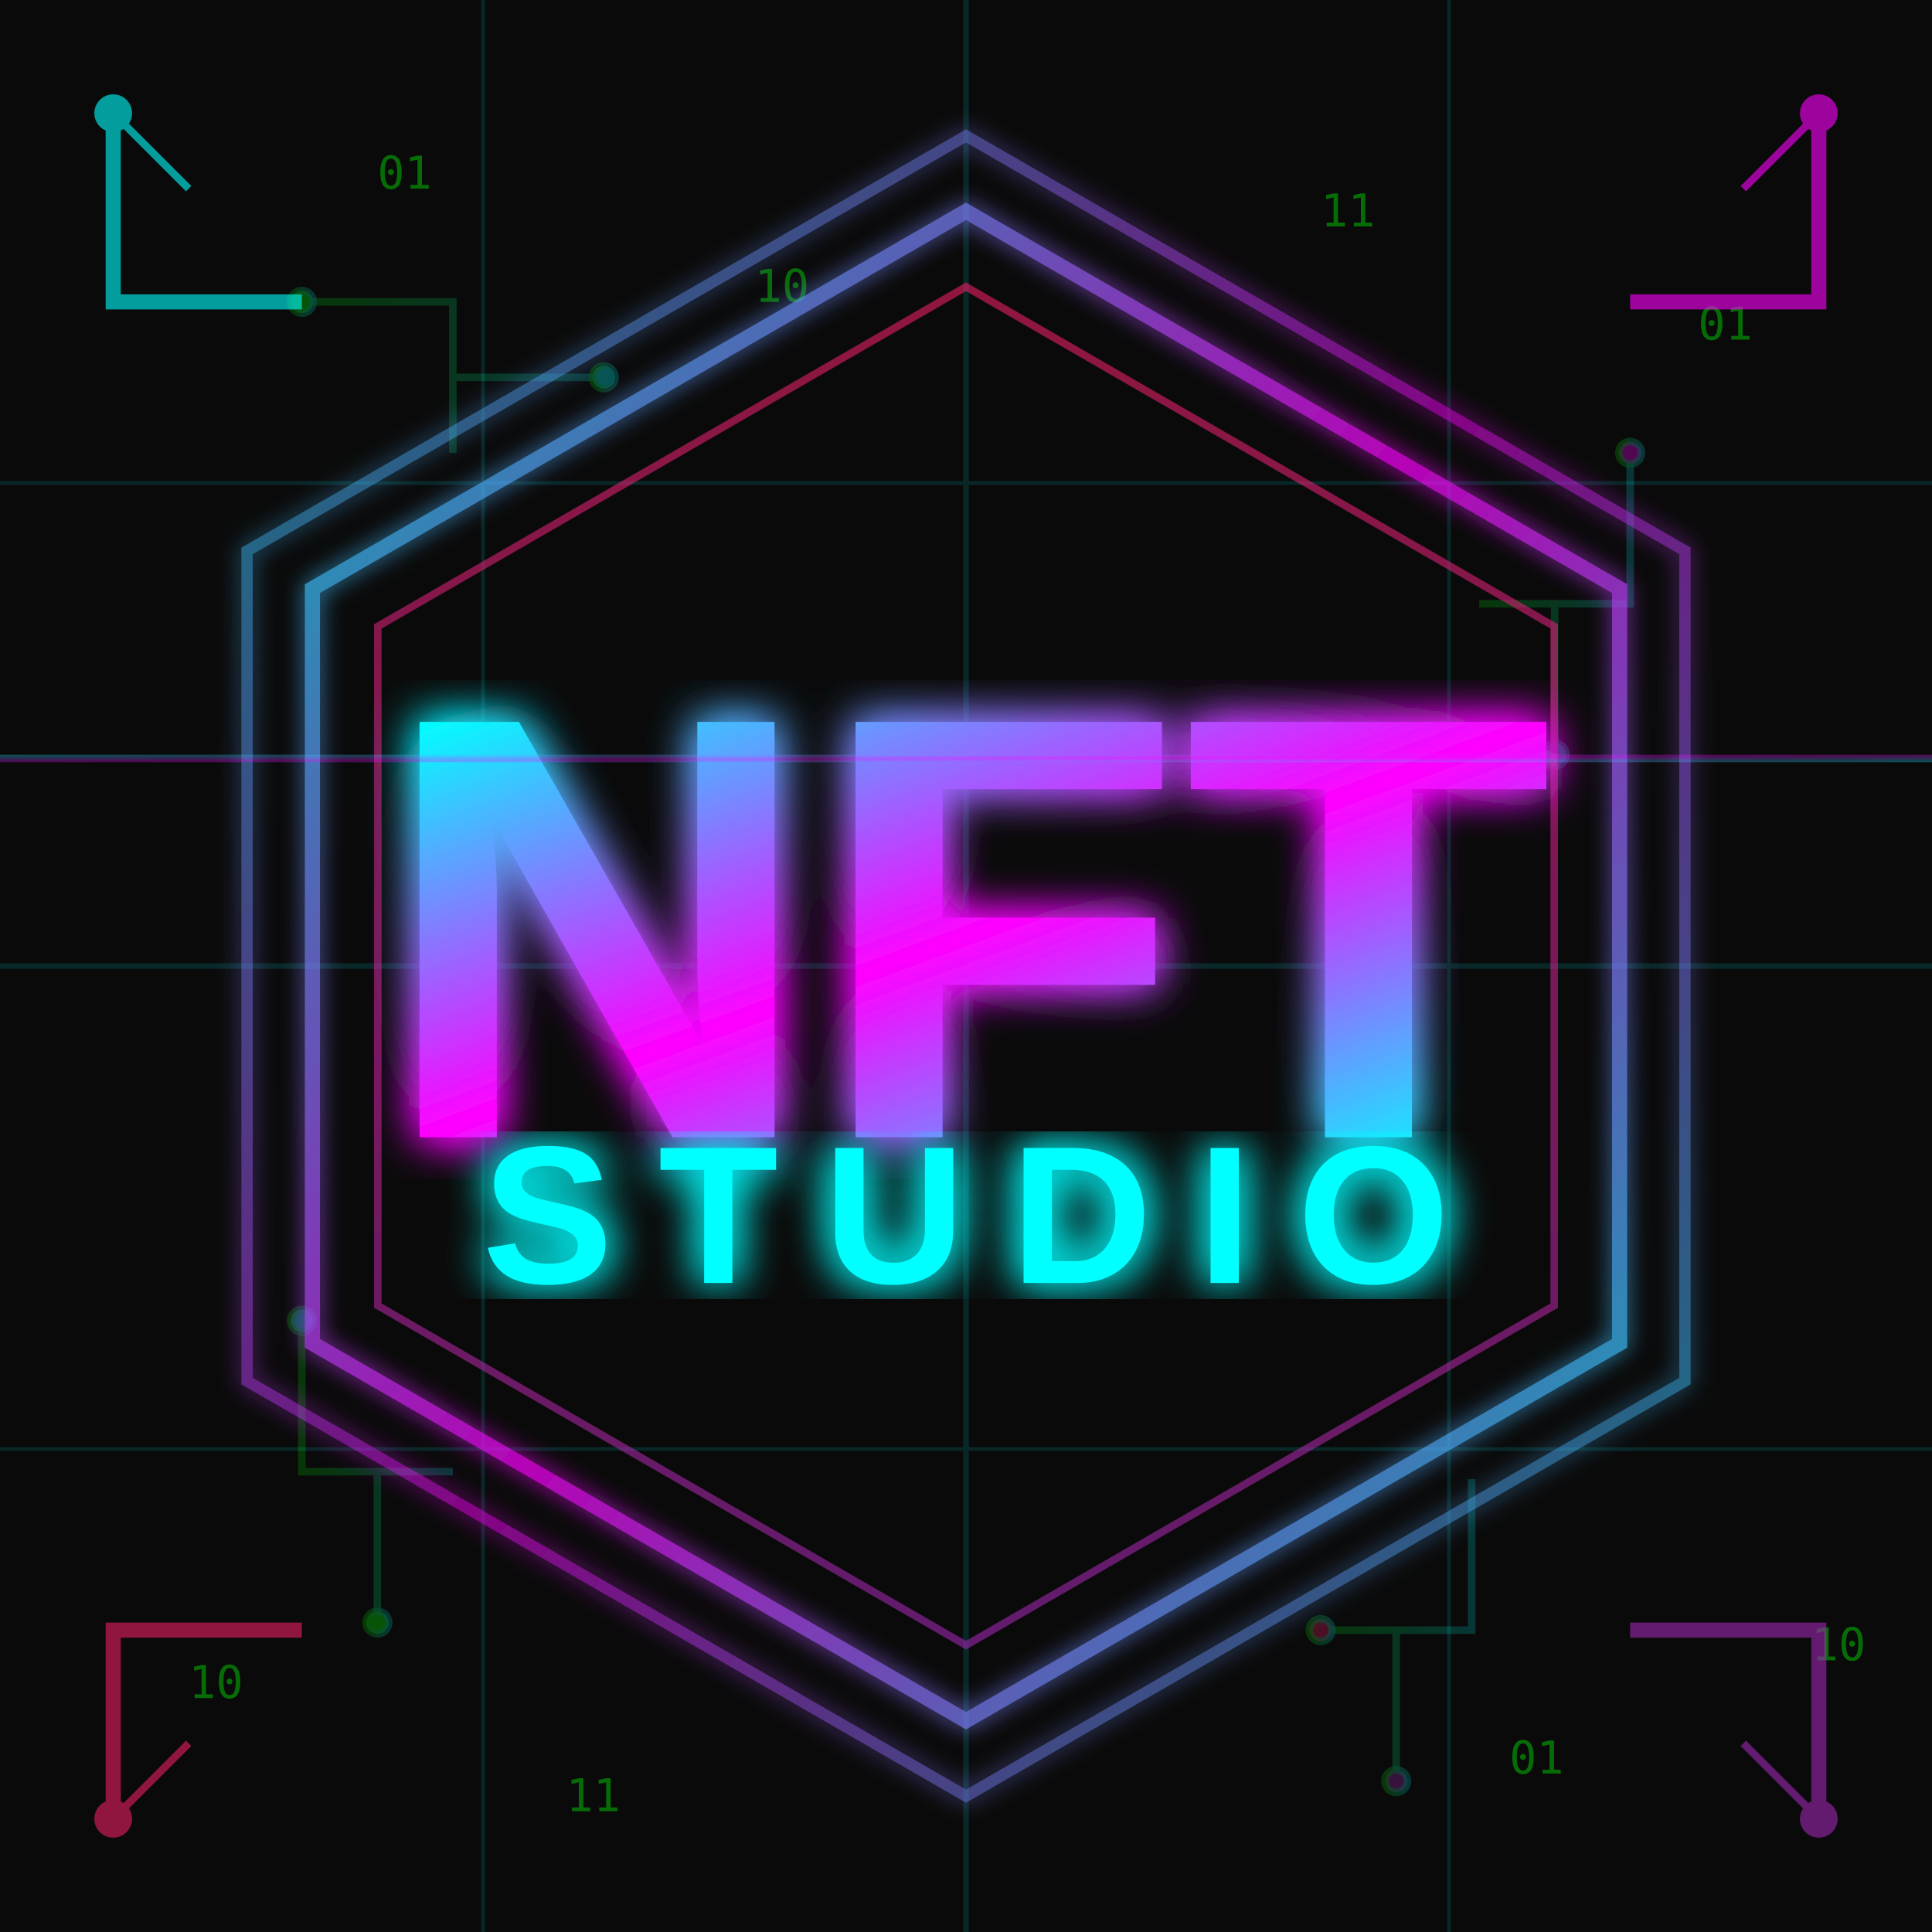
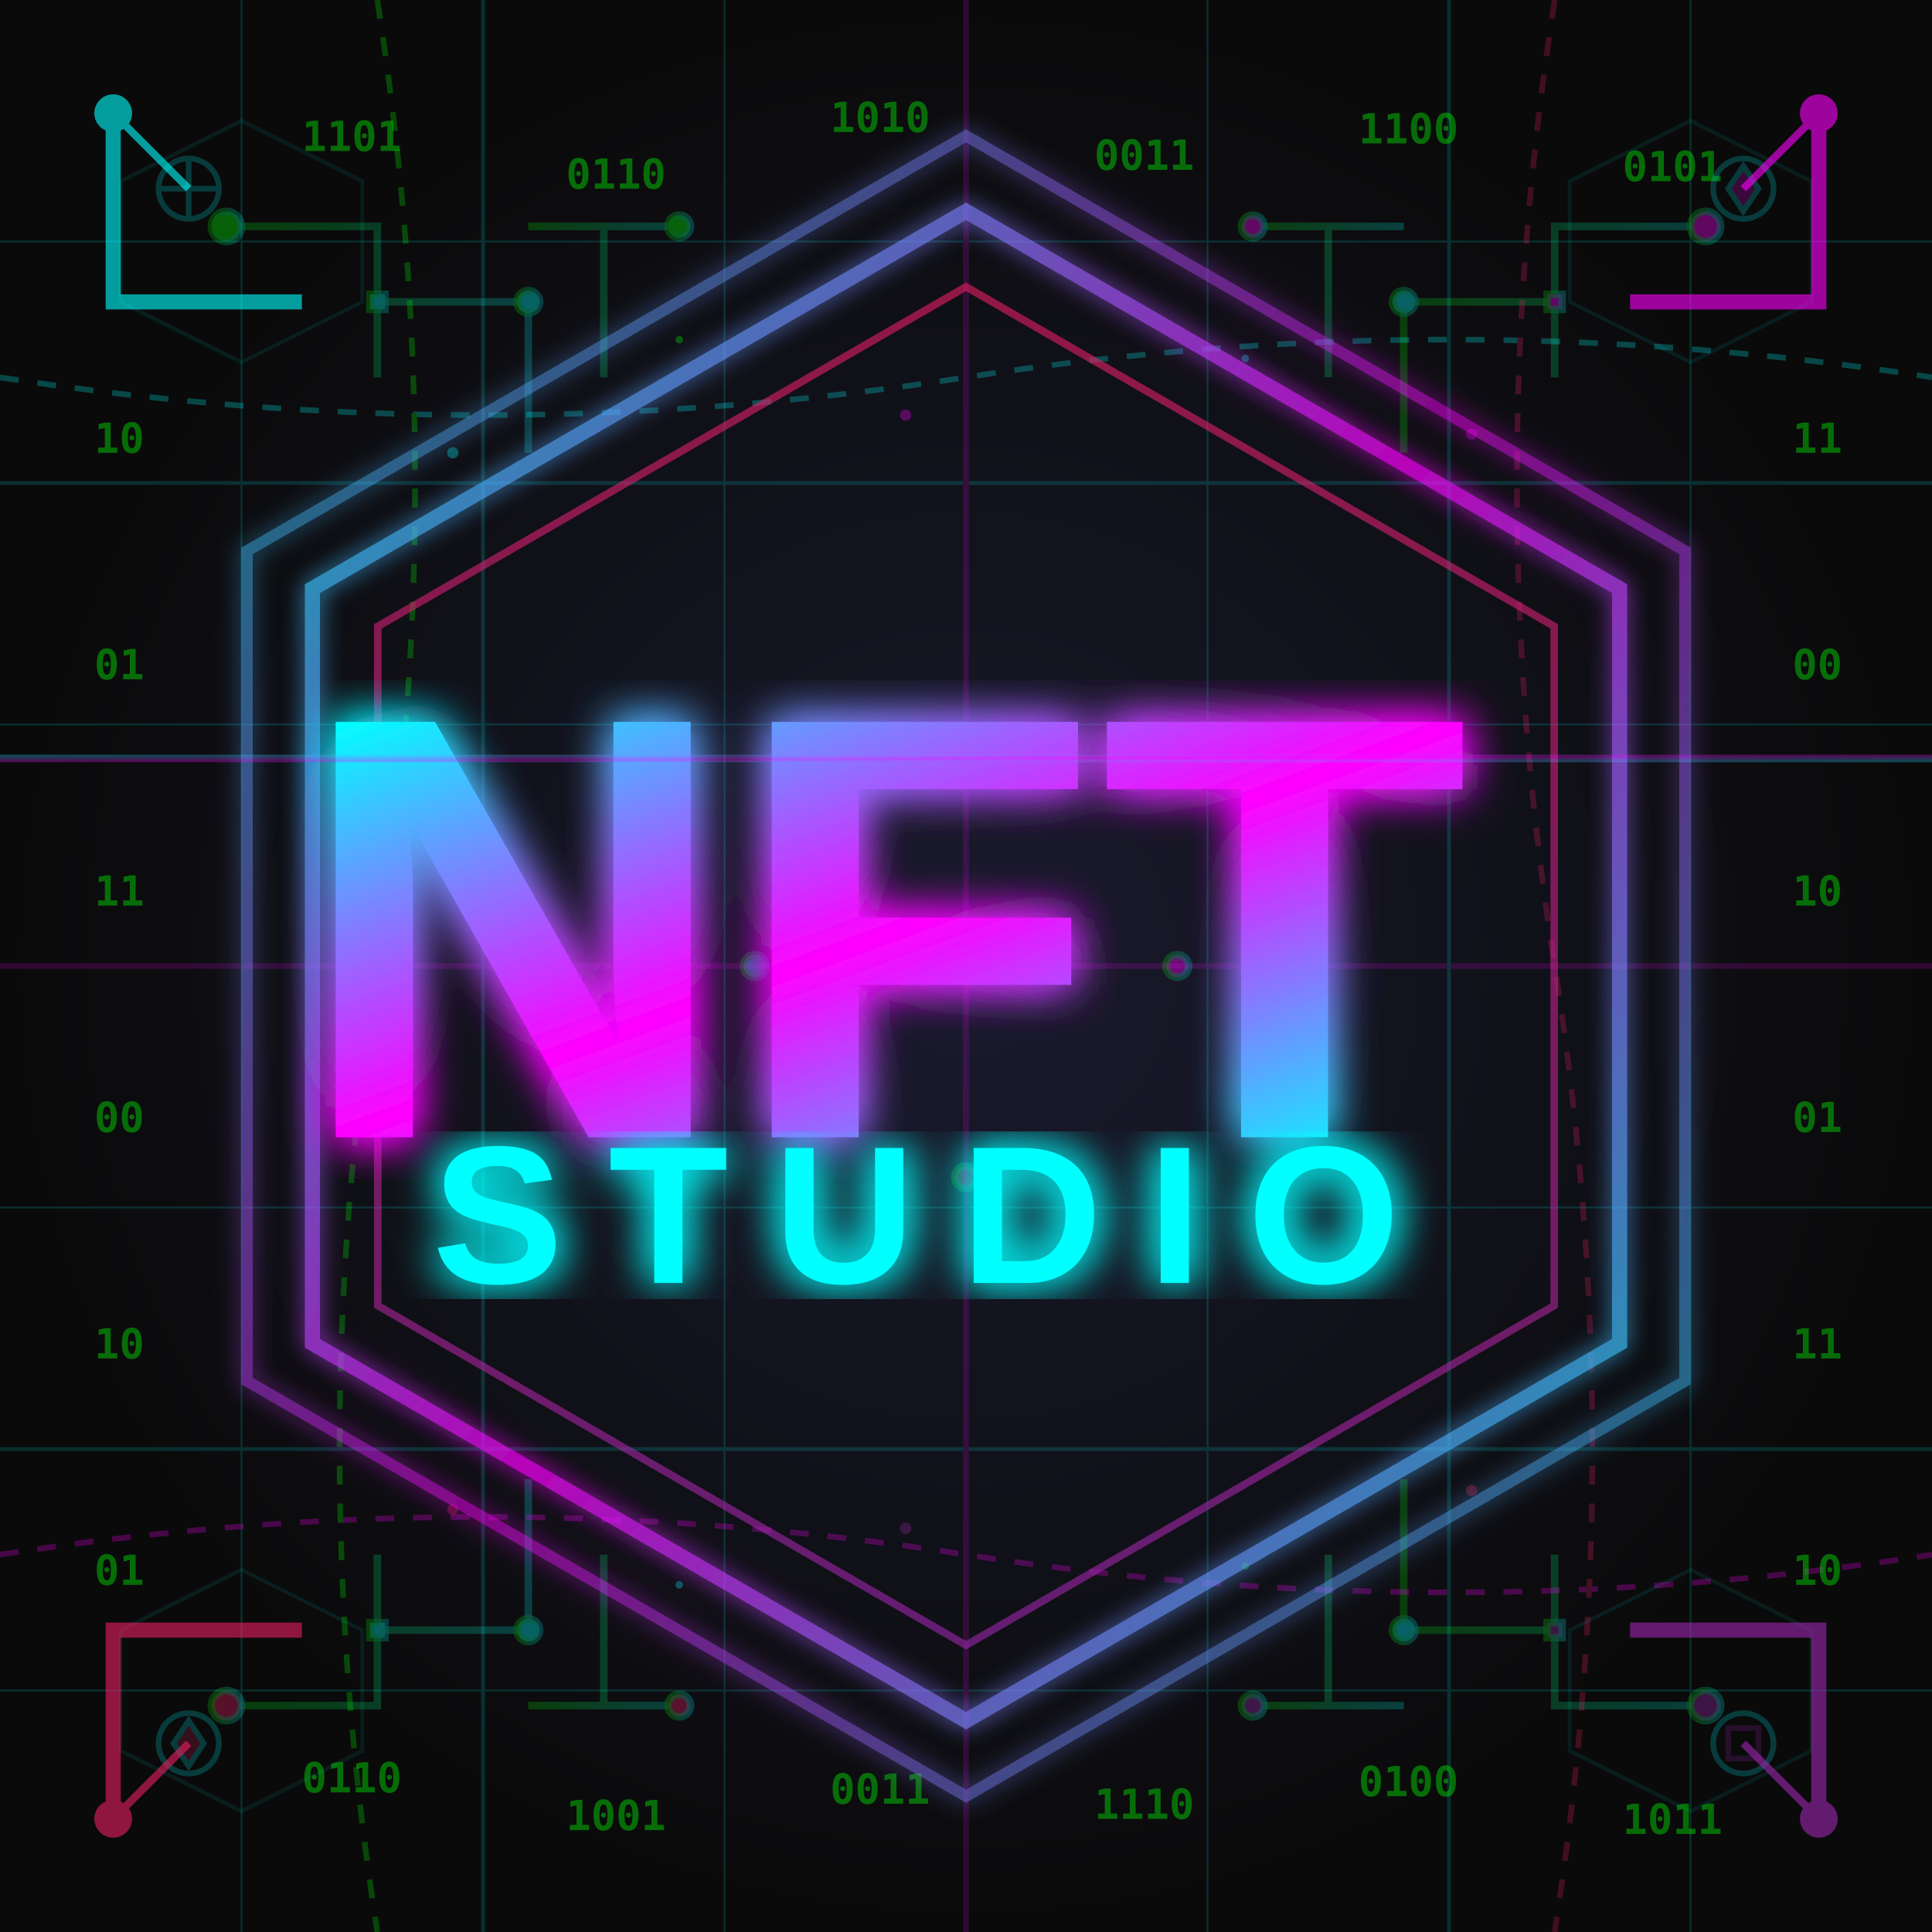
<svg xmlns="http://www.w3.org/2000/svg" width="512" height="512">
  <defs>
    <linearGradient id="neonGrad" x1="0%" y1="0%" x2="100%" y2="100%">
      <stop offset="0%" style="stop-color:#00ffff;stop-opacity:1" />
      <stop offset="50%" style="stop-color:#ff00ff;stop-opacity:1" />
      <stop offset="100%" style="stop-color:#00ffff;stop-opacity:1" />
    </linearGradient>
    <linearGradient id="purpleGrad" x1="0%" y1="0%" x2="0%" y2="100%">
      <stop offset="0%" style="stop-color:#e91e63;stop-opacity:1" />
      <stop offset="100%" style="stop-color:#9c27b0;stop-opacity:1" />
    </linearGradient>
    <linearGradient id="greenGrad" x1="0%" y1="0%" x2="100%" y2="0%">
      <stop offset="0%" style="stop-color:#00ff00;stop-opacity:0.6" />
      <stop offset="100%" style="stop-color:#00ffff;stop-opacity:0.6" />
    </linearGradient>
    <filter id="strongGlow">
      <feGaussianBlur stdDeviation="6" result="coloredBlur" />
      <feMerge>
        <feMergeNode in="coloredBlur" />
        <feMergeNode in="coloredBlur" />
        <feMergeNode in="SourceGraphic" />
      </feMerge>
    </filter>
    <filter id="glow">
      <feGaussianBlur stdDeviation="3" result="coloredBlur" />
      <feMerge>
        <feMergeNode in="coloredBlur" />
        <feMergeNode in="SourceGraphic" />
      </feMerge>
    </filter>
    <filter id="glitch">
      <feTurbulence type="fractalNoise" baseFrequency="0.05" numOctaves="1" result="noise" />
      <feDisplacementMap in="SourceGraphic" in2="noise" scale="2" xChannelSelector="R" yChannelSelector="G" />
    </filter>
  </defs>
-   <rect width="512" height="512" fill="#0a0a0a" />
-   <g opacity="0.12">
+   <defs>
+     <radialGradient id="bgGrad" cx="50%" cy="50%" r="50%">
+       <stop offset="0%" style="stop-color:#1a1a2e;stop-opacity:1" />
+       <stop offset="100%" style="stop-color:#0a0a0a;stop-opacity:1" />
+     </radialGradient>
+   </defs>
+   <rect width="512" height="512" fill="url(#bgGrad)" />
+   <g opacity="0.15">
+     <line x1="0" y1="64" x2="512" y2="64" stroke="#00ffff" stroke-width="0.5" />
    <line x1="0" y1="128" x2="512" y2="128" stroke="#00ffff" stroke-width="1" />
-     <line x1="0" y1="256" x2="512" y2="256" stroke="#00ffff" stroke-width="1.5" />
+     <line x1="0" y1="192" x2="512" y2="192" stroke="#00ffff" stroke-width="0.5" />
+     <line x1="0" y1="256" x2="512" y2="256" stroke="#ff00ff" stroke-width="1.5" />
+     <line x1="0" y1="320" x2="512" y2="320" stroke="#00ffff" stroke-width="0.5" />
    <line x1="0" y1="384" x2="512" y2="384" stroke="#00ffff" stroke-width="1" />
+     <line x1="0" y1="448" x2="512" y2="448" stroke="#00ffff" stroke-width="0.5" />
+     <line x1="64" y1="0" x2="64" y2="512" stroke="#00ffff" stroke-width="0.5" />
    <line x1="128" y1="0" x2="128" y2="512" stroke="#00ffff" stroke-width="1" />
-     <line x1="256" y1="0" x2="256" y2="512" stroke="#00ffff" stroke-width="1.5" />
+     <line x1="192" y1="0" x2="192" y2="512" stroke="#00ffff" stroke-width="0.5" />
+     <line x1="256" y1="0" x2="256" y2="512" stroke="#ff00ff" stroke-width="1.5" />
+     <line x1="320" y1="0" x2="320" y2="512" stroke="#00ffff" stroke-width="0.5" />
    <line x1="384" y1="0" x2="384" y2="512" stroke="#00ffff" stroke-width="1" />
-   </g>
-   <g opacity="0.3" stroke="url(#greenGrad)" stroke-width="2" fill="none">
-     <path d="M 80 80 L 120 80 L 120 120 M 120 100 L 160 100" />
-     <circle cx="80" cy="80" r="3" fill="#00ff00" />
-     <circle cx="160" cy="100" r="3" fill="#00ffff" />
-     <path d="M 432 120 L 432 160 L 392 160 M 412 160 L 412 200" />
-     <circle cx="432" cy="120" r="3" fill="#ff00ff" />
-     <circle cx="412" cy="200" r="3" fill="#00ffff" />
-     <path d="M 350 432 L 390 432 L 390 392 M 370 432 L 370 472" />
-     <circle cx="350" cy="432" r="3" fill="#e91e63" />
-     <circle cx="370" cy="472" r="3" fill="#9c27b0" />
-     <path d="M 80 350 L 80 390 L 120 390 M 100 390 L 100 430" />
-     <circle cx="80" cy="350" r="3" fill="#00ffff" />
-     <circle cx="100" cy="430" r="3" fill="#00ff00" />
-   </g>
-   <g opacity="0.4" fill="#00ff00" font-family="monospace" font-size="12">
-     <text x="100" y="50">01</text>
-     <text x="200" y="80">10</text>
-     <text x="350" y="60">11</text>
-     <text x="450" y="90">01</text>
-     <text x="50" y="450">10</text>
-     <text x="150" y="480">11</text>
-     <text x="400" y="470">01</text>
-     <text x="480" y="440">10</text>
+     <line x1="448" y1="0" x2="448" y2="512" stroke="#00ffff" stroke-width="0.5" />
+   </g>
+   <g opacity="0.08" stroke="#00ffff" stroke-width="1" fill="none">
+     <polygon points="64,32 96,48 96,80 64,96 32,80 32,48" />
+     <polygon points="448,32 480,48 480,80 448,96 416,80 416,48" />
+     <polygon points="64,416 96,432 96,464 64,480 32,464 32,432" />
+     <polygon points="448,416 480,432 480,464 448,480 416,464 416,432" />
+   </g>
+   <g opacity="0.35" stroke="url(#greenGrad)" stroke-width="2" fill="none">
+     <path d="M 60 60 L 100 60 L 100 100 M 100 80 L 140 80 L 140 120" />
+     <path d="M 140 60 L 180 60 M 160 60 L 160 100" />
+     <circle cx="60" cy="60" r="4" fill="#00ff00">
+       <animate attributeName="opacity" values="0.5;1;0.5" dur="1.5s" repeatCount="indefinite" />
+       <animate attributeName="r" values="4;5;4" dur="1.5s" repeatCount="indefinite" />
+     </circle>
+     <circle cx="140" cy="80" r="3" fill="#00ffff">
+       <animate attributeName="opacity" values="0.5;1;0.5" dur="1.8s" begin="0.3s" repeatCount="indefinite" />
+       <animate attributeName="r" values="3;4;3" dur="1.8s" begin="0.3s" repeatCount="indefinite" />
+     </circle>
+     <circle cx="180" cy="60" r="3" fill="#00ff00">
+       <animate attributeName="opacity" values="0.5;1;0.5" dur="2s" begin="0.6s" repeatCount="indefinite" />
+       <animate attributeName="r" values="3;4;3" dur="2s" begin="0.6s" repeatCount="indefinite" />
+     </circle>
+     <rect x="98" y="78" width="4" height="4" fill="#00ffff">
+       <animate attributeName="opacity" values="0.5;1;0.5" dur="1.6s" begin="0.9s" repeatCount="indefinite" />
+     </rect>
+     <path d="M 452 60 L 412 60 L 412 100 M 412 80 L 372 80 L 372 120" />
+     <path d="M 372 60 L 332 60 M 352 60 L 352 100" />
+     <circle cx="452" cy="60" r="4" fill="#ff00ff">
+       <animate attributeName="opacity" values="0.5;1;0.5" dur="1.7s" repeatCount="indefinite" />
+       <animate attributeName="r" values="4;5;4" dur="1.7s" repeatCount="indefinite" />
+     </circle>
+     <circle cx="372" cy="80" r="3" fill="#00ffff">
+       <animate attributeName="opacity" values="0.5;1;0.5" dur="2.1s" begin="0.4s" repeatCount="indefinite" />
+       <animate attributeName="r" values="3;4;3" dur="2.1s" begin="0.4s" repeatCount="indefinite" />
+     </circle>
+     <circle cx="332" cy="60" r="3" fill="#ff00ff">
+       <animate attributeName="opacity" values="0.5;1;0.5" dur="1.9s" begin="0.7s" repeatCount="indefinite" />
+       <animate attributeName="r" values="3;4;3" dur="1.9s" begin="0.7s" repeatCount="indefinite" />
+     </circle>
+     <rect x="410" y="78" width="4" height="4" fill="#ff00ff">
+       <animate attributeName="opacity" values="0.5;1;0.5" dur="1.4s" begin="1s" repeatCount="indefinite" />
+     </rect>
+     <path d="M 60 452 L 100 452 L 100 412 M 100 432 L 140 432 L 140 392" />
+     <path d="M 140 452 L 180 452 M 160 452 L 160 412" />
+     <circle cx="60" cy="452" r="4" fill="#e91e63">
+       <animate attributeName="opacity" values="0.5;1;0.5" dur="1.6s" repeatCount="indefinite" />
+       <animate attributeName="r" values="4;5;4" dur="1.6s" repeatCount="indefinite" />
+     </circle>
+     <circle cx="140" cy="432" r="3" fill="#00ffff">
+       <animate attributeName="opacity" values="0.5;1;0.5" dur="2.2s" begin="0.5s" repeatCount="indefinite" />
+       <animate attributeName="r" values="3;4;3" dur="2.2s" begin="0.5s" repeatCount="indefinite" />
+     </circle>
+     <circle cx="180" cy="452" r="3" fill="#e91e63">
+       <animate attributeName="opacity" values="0.5;1;0.5" dur="1.8s" begin="0.8s" repeatCount="indefinite" />
+       <animate attributeName="r" values="3;4;3" dur="1.8s" begin="0.8s" repeatCount="indefinite" />
+     </circle>
+     <rect x="98" y="430" width="4" height="4" fill="#00ffff">
+       <animate attributeName="opacity" values="0.5;1;0.5" dur="2s" begin="1.1s" repeatCount="indefinite" />
+     </rect>
+     <path d="M 452 452 L 412 452 L 412 412 M 412 432 L 372 432 L 372 392" />
+     <path d="M 372 452 L 332 452 M 352 452 L 352 412" />
+     <circle cx="452" cy="452" r="4" fill="#9c27b0">
+       <animate attributeName="opacity" values="0.5;1;0.5" dur="2.3s" repeatCount="indefinite" />
+       <animate attributeName="r" values="4;5;4" dur="2.3s" repeatCount="indefinite" />
+     </circle>
+     <circle cx="372" cy="432" r="3" fill="#00ffff">
+       <animate attributeName="opacity" values="0.5;1;0.5" dur="1.5s" begin="0.6s" repeatCount="indefinite" />
+       <animate attributeName="r" values="3;4;3" dur="1.5s" begin="0.6s" repeatCount="indefinite" />
+     </circle>
+     <circle cx="332" cy="452" r="3" fill="#9c27b0">
+       <animate attributeName="opacity" values="0.5;1;0.5" dur="2.1s" begin="0.9s" repeatCount="indefinite" />
+       <animate attributeName="r" values="3;4;3" dur="2.1s" begin="0.9s" repeatCount="indefinite" />
+     </circle>
+     <rect x="410" y="430" width="4" height="4" fill="#9c27b0">
+       <animate attributeName="opacity" values="0.5;1;0.5" dur="1.7s" begin="1.2s" repeatCount="indefinite" />
+     </rect>
+     <path d="M 200 256 L 230 256 M 282 256 L 312 256" />
+     <path d="M 256 200 L 256 230 M 256 282 L 256 312" />
+     <circle cx="200" cy="256" r="3" fill="#00ffff">
+       <animate attributeName="opacity" values="0.5;1;0.5" dur="1.4s" repeatCount="indefinite" />
+       <animate attributeName="r" values="3;4.5;3" dur="1.4s" repeatCount="indefinite" />
+     </circle>
+     <circle cx="312" cy="256" r="3" fill="#ff00ff">
+       <animate attributeName="opacity" values="0.5;1;0.5" dur="1.4s" begin="0.35s" repeatCount="indefinite" />
+       <animate attributeName="r" values="3;4.5;3" dur="1.4s" begin="0.35s" repeatCount="indefinite" />
+     </circle>
+     <circle cx="256" cy="200" r="3" fill="#00ff00">
+       <animate attributeName="opacity" values="0.5;1;0.5" dur="1.4s" begin="0.7s" repeatCount="indefinite" />
+       <animate attributeName="r" values="3;4.5;3" dur="1.4s" begin="0.7s" repeatCount="indefinite" />
+     </circle>
+     <circle cx="256" cy="312" r="3" fill="#e91e63">
+       <animate attributeName="opacity" values="0.5;1;0.5" dur="1.4s" begin="1.05s" repeatCount="indefinite" />
+       <animate attributeName="r" values="3;4.5;3" dur="1.4s" begin="1.05s" repeatCount="indefinite" />
+     </circle>
+   </g>
+   <g opacity="0.25" stroke-width="1.5">
+     <path d="M 0 100 Q 128 120, 256 100 T 512 100" stroke="#00ffff" fill="none" stroke-dasharray="5,5">
+       <animate attributeName="stroke-dashoffset" from="0" to="20" dur="1s" repeatCount="indefinite" />
+     </path>
+     <path d="M 0 412 Q 128 392, 256 412 T 512 412" stroke="#ff00ff" fill="none" stroke-dasharray="5,5">
+       <animate attributeName="stroke-dashoffset" from="0" to="-20" dur="1.2s" repeatCount="indefinite" />
+     </path>
+     <path d="M 100 0 Q 120 128, 100 256 T 100 512" stroke="#00ff00" fill="none" stroke-dasharray="5,5">
+       <animate attributeName="stroke-dashoffset" from="0" to="20" dur="1.1s" repeatCount="indefinite" />
+     </path>
+     <path d="M 412 0 Q 392 128, 412 256 T 412 512" stroke="#e91e63" fill="none" stroke-dasharray="5,5">
+       <animate attributeName="stroke-dashoffset" from="0" to="-20" dur="1.3s" repeatCount="indefinite" />
+     </path>
+   </g>
+   <g opacity="0.4" fill="#00ff00" font-family="monospace" font-size="11" font-weight="bold">
+     <text x="80" y="40">1101
+       <animate attributeName="opacity" values="0.4;1;0.4" dur="0.8s" repeatCount="indefinite" />
+     </text>
+     <text x="150" y="50">0110
+       <animate attributeName="opacity" values="0.5;1;0.5" dur="1.2s" repeatCount="indefinite" />
+     </text>
+     <text x="220" y="35">1010
+       <animate attributeName="opacity" values="0.3;1;0.3" dur="0.9s" repeatCount="indefinite" />
+     </text>
+     <text x="290" y="45">0011
+       <animate attributeName="opacity" values="0.6;1;0.6" dur="1.1s" repeatCount="indefinite" />
+     </text>
+     <text x="360" y="38">1100
+       <animate attributeName="opacity" values="0.4;1;0.4" dur="1.3s" repeatCount="indefinite" />
+     </text>
+     <text x="430" y="48">0101
+       <animate attributeName="opacity" values="0.5;1;0.5" dur="0.7s" repeatCount="indefinite" />
+     </text>
+     <text x="80" y="475">0110
+       <animate attributeName="opacity" values="0.3;1;0.3" dur="1.4s" repeatCount="indefinite" />
+     </text>
+     <text x="150" y="485">1001
+       <animate attributeName="opacity" values="0.6;1;0.6" dur="0.9s" repeatCount="indefinite" />
+     </text>
+     <text x="220" y="478">0011
+       <animate attributeName="opacity" values="0.4;1;0.4" dur="1.1s" repeatCount="indefinite" />
+     </text>
+     <text x="290" y="482">1110
+       <animate attributeName="opacity" values="0.5;1;0.5" dur="0.8s" repeatCount="indefinite" />
+     </text>
+     <text x="360" y="476">0100
+       <animate attributeName="opacity" values="0.3;1;0.3" dur="1.2s" repeatCount="indefinite" />
+     </text>
+     <text x="430" y="486">1011
+       <animate attributeName="opacity" values="0.6;1;0.6" dur="1.0s" repeatCount="indefinite" />
+     </text>
+     <text x="25" y="120">10
+       <animate attributeName="opacity" values="0.4;1;0.4" dur="0.9s" repeatCount="indefinite" />
+     </text>
+     <text x="25" y="180">01
+       <animate attributeName="opacity" values="0.5;1;0.5" dur="1.3s" repeatCount="indefinite" />
+     </text>
+     <text x="25" y="240">11
+       <animate attributeName="opacity" values="0.3;1;0.3" dur="0.7s" repeatCount="indefinite" />
+     </text>
+     <text x="25" y="300">00
+       <animate attributeName="opacity" values="0.6;1;0.6" dur="1.1s" repeatCount="indefinite" />
+     </text>
+     <text x="25" y="360">10
+       <animate attributeName="opacity" values="0.4;1;0.4" dur="1.4s" repeatCount="indefinite" />
+     </text>
+     <text x="25" y="420">01
+       <animate attributeName="opacity" values="0.5;1;0.5" dur="0.8s" repeatCount="indefinite" />
+     </text>
+     <text x="475" y="120">11
+       <animate attributeName="opacity" values="0.3;1;0.3" dur="1.2s" repeatCount="indefinite" />
+     </text>
+     <text x="475" y="180">00
+       <animate attributeName="opacity" values="0.6;1;0.6" dur="0.9s" repeatCount="indefinite" />
+     </text>
+     <text x="475" y="240">10
+       <animate attributeName="opacity" values="0.4;1;0.4" dur="1.0s" repeatCount="indefinite" />
+     </text>
+     <text x="475" y="300">01
+       <animate attributeName="opacity" values="0.5;1;0.5" dur="1.3s" repeatCount="indefinite" />
+     </text>
+     <text x="475" y="360">11
+       <animate attributeName="opacity" values="0.3;1;0.3" dur="0.7s" repeatCount="indefinite" />
+     </text>
+     <text x="475" y="420">10
+       <animate attributeName="opacity" values="0.6;1;0.6" dur="1.1s" repeatCount="indefinite" />
+     </text>
+   </g>
+   <g opacity="0.2" fill="none" stroke="#00ffff" stroke-width="1.5">
+     <circle cx="50" cy="50" r="8" />
+     <path d="M 50 42 L 50 58 M 42 50 L 58 50" />
+     <circle cx="462" cy="50" r="8" />
+     <polygon points="462,44 466,50 462,56 458,50" fill="#ff00ff" />
+     <circle cx="50" cy="462" r="8" />
+     <polygon points="50,456 54,462 50,468 46,462" fill="#e91e63" />
+     <circle cx="462" cy="462" r="8" />
+     <rect x="458" y="458" width="8" height="8" fill="none" stroke="#9c27b0" />
+   </g>
+   <g opacity="0.3">
+     <circle cx="120" cy="120" r="1.5" fill="#00ffff">
+       <animate attributeName="opacity" values="0.3;1;0.3" dur="1.5s" repeatCount="indefinite" />
+     </circle>
+     <circle cx="180" cy="90" r="1" fill="#00ff00">
+       <animate attributeName="opacity" values="0.2;1;0.2" dur="2s" repeatCount="indefinite" />
+     </circle>
+     <circle cx="240" cy="110" r="1.5" fill="#ff00ff">
+       <animate attributeName="opacity" values="0.4;1;0.4" dur="1.8s" repeatCount="indefinite" />
+     </circle>
+     <circle cx="330" cy="95" r="1" fill="#00ffff">
+       <animate attributeName="opacity" values="0.3;1;0.3" dur="2.2s" repeatCount="indefinite" />
+     </circle>
+     <circle cx="390" cy="115" r="1.5" fill="#ff00ff">
+       <animate attributeName="opacity" values="0.5;1;0.5" dur="1.6s" repeatCount="indefinite" />
+     </circle>
+     <circle cx="120" cy="400" r="1.5" fill="#e91e63">
+       <animate attributeName="opacity" values="0.4;1;0.4" dur="1.9s" repeatCount="indefinite" />
+     </circle>
+     <circle cx="180" cy="420" r="1" fill="#00ffff">
+       <animate attributeName="opacity" values="0.3;1;0.3" dur="2.1s" repeatCount="indefinite" />
+     </circle>
+     <circle cx="240" cy="405" r="1.5" fill="#9c27b0">
+       <animate attributeName="opacity" values="0.5;1;0.5" dur="1.7s" repeatCount="indefinite" />
+     </circle>
+     <circle cx="330" cy="415" r="1" fill="#00ff00">
+       <animate attributeName="opacity" values="0.2;1;0.2" dur="2.3s" repeatCount="indefinite" />
+     </circle>
+     <circle cx="390" cy="395" r="1.5" fill="#e91e63">
+       <animate attributeName="opacity" values="0.4;1;0.4" dur="1.4s" repeatCount="indefinite" />
+     </circle>
  </g>
  <g transform="translate(256, 256)">
-     <polygon points="0,-220 190.53,-110 190.53,110 0,220 -190.53,110 -190.53,-110" fill="none" stroke="url(#neonGrad)" stroke-width="3" filter="url(#glow)" opacity="0.5" />
-     <polygon points="0,-200 173.21,-100 173.21,100 0,200 -173.21,100 -173.21,-100" fill="none" stroke="url(#neonGrad)" stroke-width="4" filter="url(#glow)" opacity="0.7" />
-     <polygon points="0,-180 155.88,-90 155.88,90 0,180 -155.88,90 -155.88,-90" fill="none" stroke="url(#purpleGrad)" stroke-width="2" opacity="0.6" />
-   </g>
-   <text x="256" y="256" font-family="Arial, Helvetica, sans-serif" font-size="160" font-weight="900" text-anchor="middle" dominant-baseline="middle" fill="url(#neonGrad)" filter="url(#strongGlow)">NFT</text>
-   <text x="256" y="340" font-family="Arial, Helvetica, sans-serif" font-size="52" font-weight="600" text-anchor="middle" fill="#00ffff" filter="url(#strongGlow)" letter-spacing="12">STUDIO</text>
+     <polygon points="0,-220 190.53,-110 190.53,110 0,220 -190.53,110 -190.53,-110" fill="none" stroke="url(#neonGrad)" stroke-width="3" filter="url(#glow)" opacity="0.5">
+       <animate attributeName="opacity" values="0.5;0.8;0.5" dur="4s" repeatCount="indefinite" />
+     </polygon>
+     <polygon points="0,-200 173.21,-100 173.21,100 0,200 -173.21,100 -173.21,-100" fill="none" stroke="url(#neonGrad)" stroke-width="4" filter="url(#glow)" opacity="0.7">
+       <animate attributeName="opacity" values="0.7;1;0.7" dur="3s" repeatCount="indefinite" />
+     </polygon>
+     <polygon points="0,-180 155.88,-90 155.88,90 0,180 -155.88,90 -155.88,-90" fill="none" stroke="url(#purpleGrad)" stroke-width="2" opacity="0.6">
+       <animate attributeName="opacity" values="0.6;0.9;0.6" dur="2.5s" repeatCount="indefinite" />
+     </polygon>
+   </g>
+   <text x="256" y="256" font-family="Arial, Helvetica, sans-serif" font-size="160" font-weight="900" text-anchor="middle" dominant-baseline="middle" fill="url(#neonGrad)" filter="url(#strongGlow)">NFT
+     <animate attributeName="opacity" values="1;0.8;1" dur="2s" repeatCount="indefinite" />
+   </text>
+   <text x="256" y="340" font-family="Arial, Helvetica, sans-serif" font-size="52" font-weight="600" text-anchor="middle" fill="#00ffff" filter="url(#strongGlow)" letter-spacing="12">STUDIO
+     <animate attributeName="opacity" values="1;0.7;1" dur="2.5s" repeatCount="indefinite" />
+   </text>
  <g opacity="0.6">
-     <path d="M 30 30 L 30 80 L 80 80" stroke="#00ffff" stroke-width="4" fill="none" />
-     <circle cx="30" cy="30" r="5" fill="#00ffff" />
-     <line x1="30" y1="30" x2="50" y2="50" stroke="#00ffff" stroke-width="2" />
-     <path d="M 482 30 L 482 80 L 432 80" stroke="#ff00ff" stroke-width="4" fill="none" />
-     <circle cx="482" cy="30" r="5" fill="#ff00ff" />
-     <line x1="482" y1="30" x2="462" y2="50" stroke="#ff00ff" stroke-width="2" />
-     <path d="M 30 482 L 30 432 L 80 432" stroke="#e91e63" stroke-width="4" fill="none" />
-     <circle cx="30" cy="482" r="5" fill="#e91e63" />
-     <line x1="30" y1="482" x2="50" y2="462" stroke="#e91e63" stroke-width="2" />
-     <path d="M 482 482 L 482 432 L 432 432" stroke="#9c27b0" stroke-width="4" fill="none" />
-     <circle cx="482" cy="482" r="5" fill="#9c27b0" />
-     <line x1="482" y1="482" x2="462" y2="462" stroke="#9c27b0" stroke-width="2" />
+     <path d="M 30 30 L 30 80 L 80 80" stroke="#00ffff" stroke-width="4" fill="none">
+       <animate attributeName="opacity" values="0.6;1;0.6" dur="2s" repeatCount="indefinite" />
+     </path>
+     <circle cx="30" cy="30" r="5" fill="#00ffff">
+       <animate attributeName="r" values="5;7;5" dur="2s" repeatCount="indefinite" />
+       <animate attributeName="opacity" values="0.6;1;0.6" dur="2s" repeatCount="indefinite" />
+     </circle>
+     <line x1="30" y1="30" x2="50" y2="50" stroke="#00ffff" stroke-width="2">
+       <animate attributeName="opacity" values="0.6;1;0.6" dur="2s" repeatCount="indefinite" />
+     </line>
+     <path d="M 482 30 L 482 80 L 432 80" stroke="#ff00ff" stroke-width="4" fill="none">
+       <animate attributeName="opacity" values="0.6;1;0.6" dur="2.2s" repeatCount="indefinite" />
+     </path>
+     <circle cx="482" cy="30" r="5" fill="#ff00ff">
+       <animate attributeName="r" values="5;7;5" dur="2.2s" repeatCount="indefinite" />
+       <animate attributeName="opacity" values="0.6;1;0.6" dur="2.2s" repeatCount="indefinite" />
+     </circle>
+     <line x1="482" y1="30" x2="462" y2="50" stroke="#ff00ff" stroke-width="2">
+       <animate attributeName="opacity" values="0.6;1;0.6" dur="2.2s" repeatCount="indefinite" />
+     </line>
+     <path d="M 30 482 L 30 432 L 80 432" stroke="#e91e63" stroke-width="4" fill="none">
+       <animate attributeName="opacity" values="0.6;1;0.6" dur="2.4s" repeatCount="indefinite" />
+     </path>
+     <circle cx="30" cy="482" r="5" fill="#e91e63">
+       <animate attributeName="r" values="5;7;5" dur="2.4s" repeatCount="indefinite" />
+       <animate attributeName="opacity" values="0.6;1;0.6" dur="2.4s" repeatCount="indefinite" />
+     </circle>
+     <line x1="30" y1="482" x2="50" y2="462" stroke="#e91e63" stroke-width="2">
+       <animate attributeName="opacity" values="0.6;1;0.6" dur="2.4s" repeatCount="indefinite" />
+     </line>
+     <path d="M 482 482 L 482 432 L 432 432" stroke="#9c27b0" stroke-width="4" fill="none">
+       <animate attributeName="opacity" values="0.6;1;0.6" dur="2.6s" repeatCount="indefinite" />
+     </path>
+     <circle cx="482" cy="482" r="5" fill="#9c27b0">
+       <animate attributeName="r" values="5;7;5" dur="2.6s" repeatCount="indefinite" />
+       <animate attributeName="opacity" values="0.6;1;0.6" dur="2.6s" repeatCount="indefinite" />
+     </circle>
+     <line x1="482" y1="482" x2="462" y2="462" stroke="#9c27b0" stroke-width="2">
+       <animate attributeName="opacity" values="0.6;1;0.6" dur="2.6s" repeatCount="indefinite" />
+     </line>
  </g>
  <rect x="0" y="200" width="512" height="2" fill="url(#neonGrad)" opacity="0.3">
    <animate attributeName="y" values="0;512;0" dur="6s" repeatCount="indefinite" />
    <animate attributeName="opacity" values="0.3;0.7;0.3" dur="6s" repeatCount="indefinite" />
  </rect>
-   <rect x="0" y="0" width="512" height="512" fill="none" stroke="none" filter="url(#glitch)" opacity="0.05" />
+   <rect x="0" y="0" width="512" height="512" fill="none" stroke="none" filter="url(#glitch)" opacity="0.05">
+     <animate attributeName="opacity" values="0.05;0.15;0.05" dur="5s" repeatCount="indefinite" />
+   </rect>
</svg>
